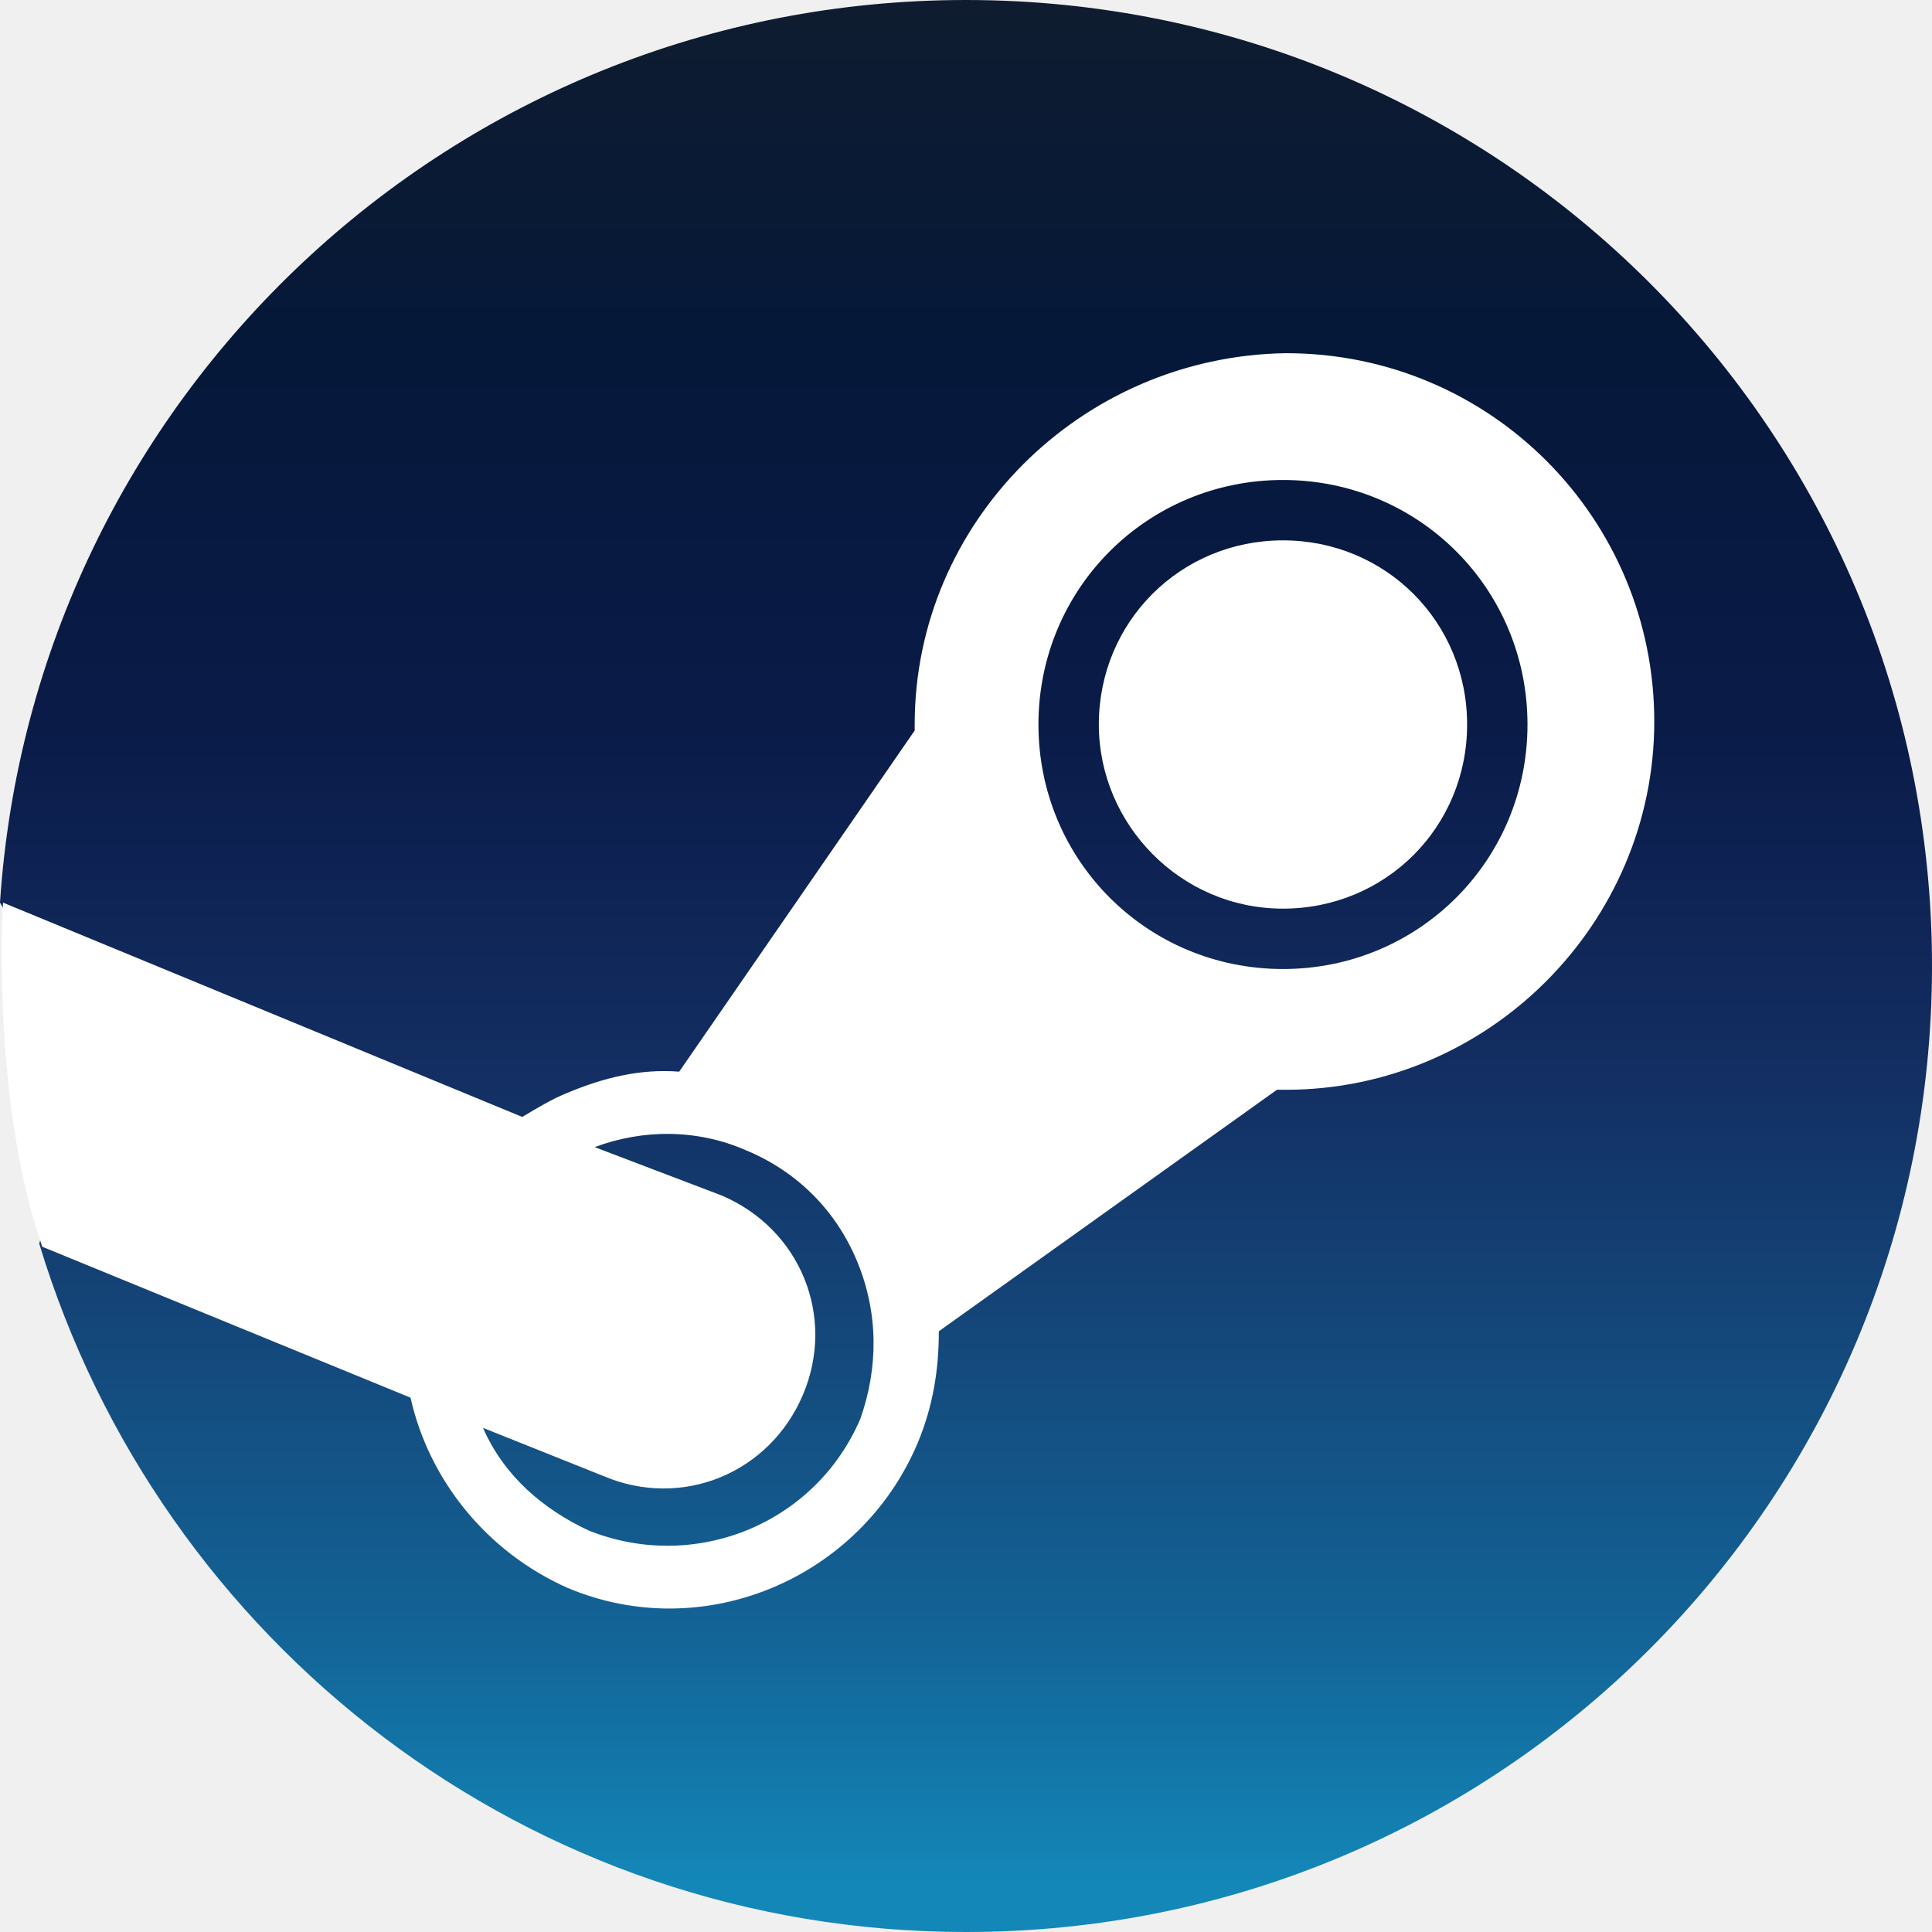
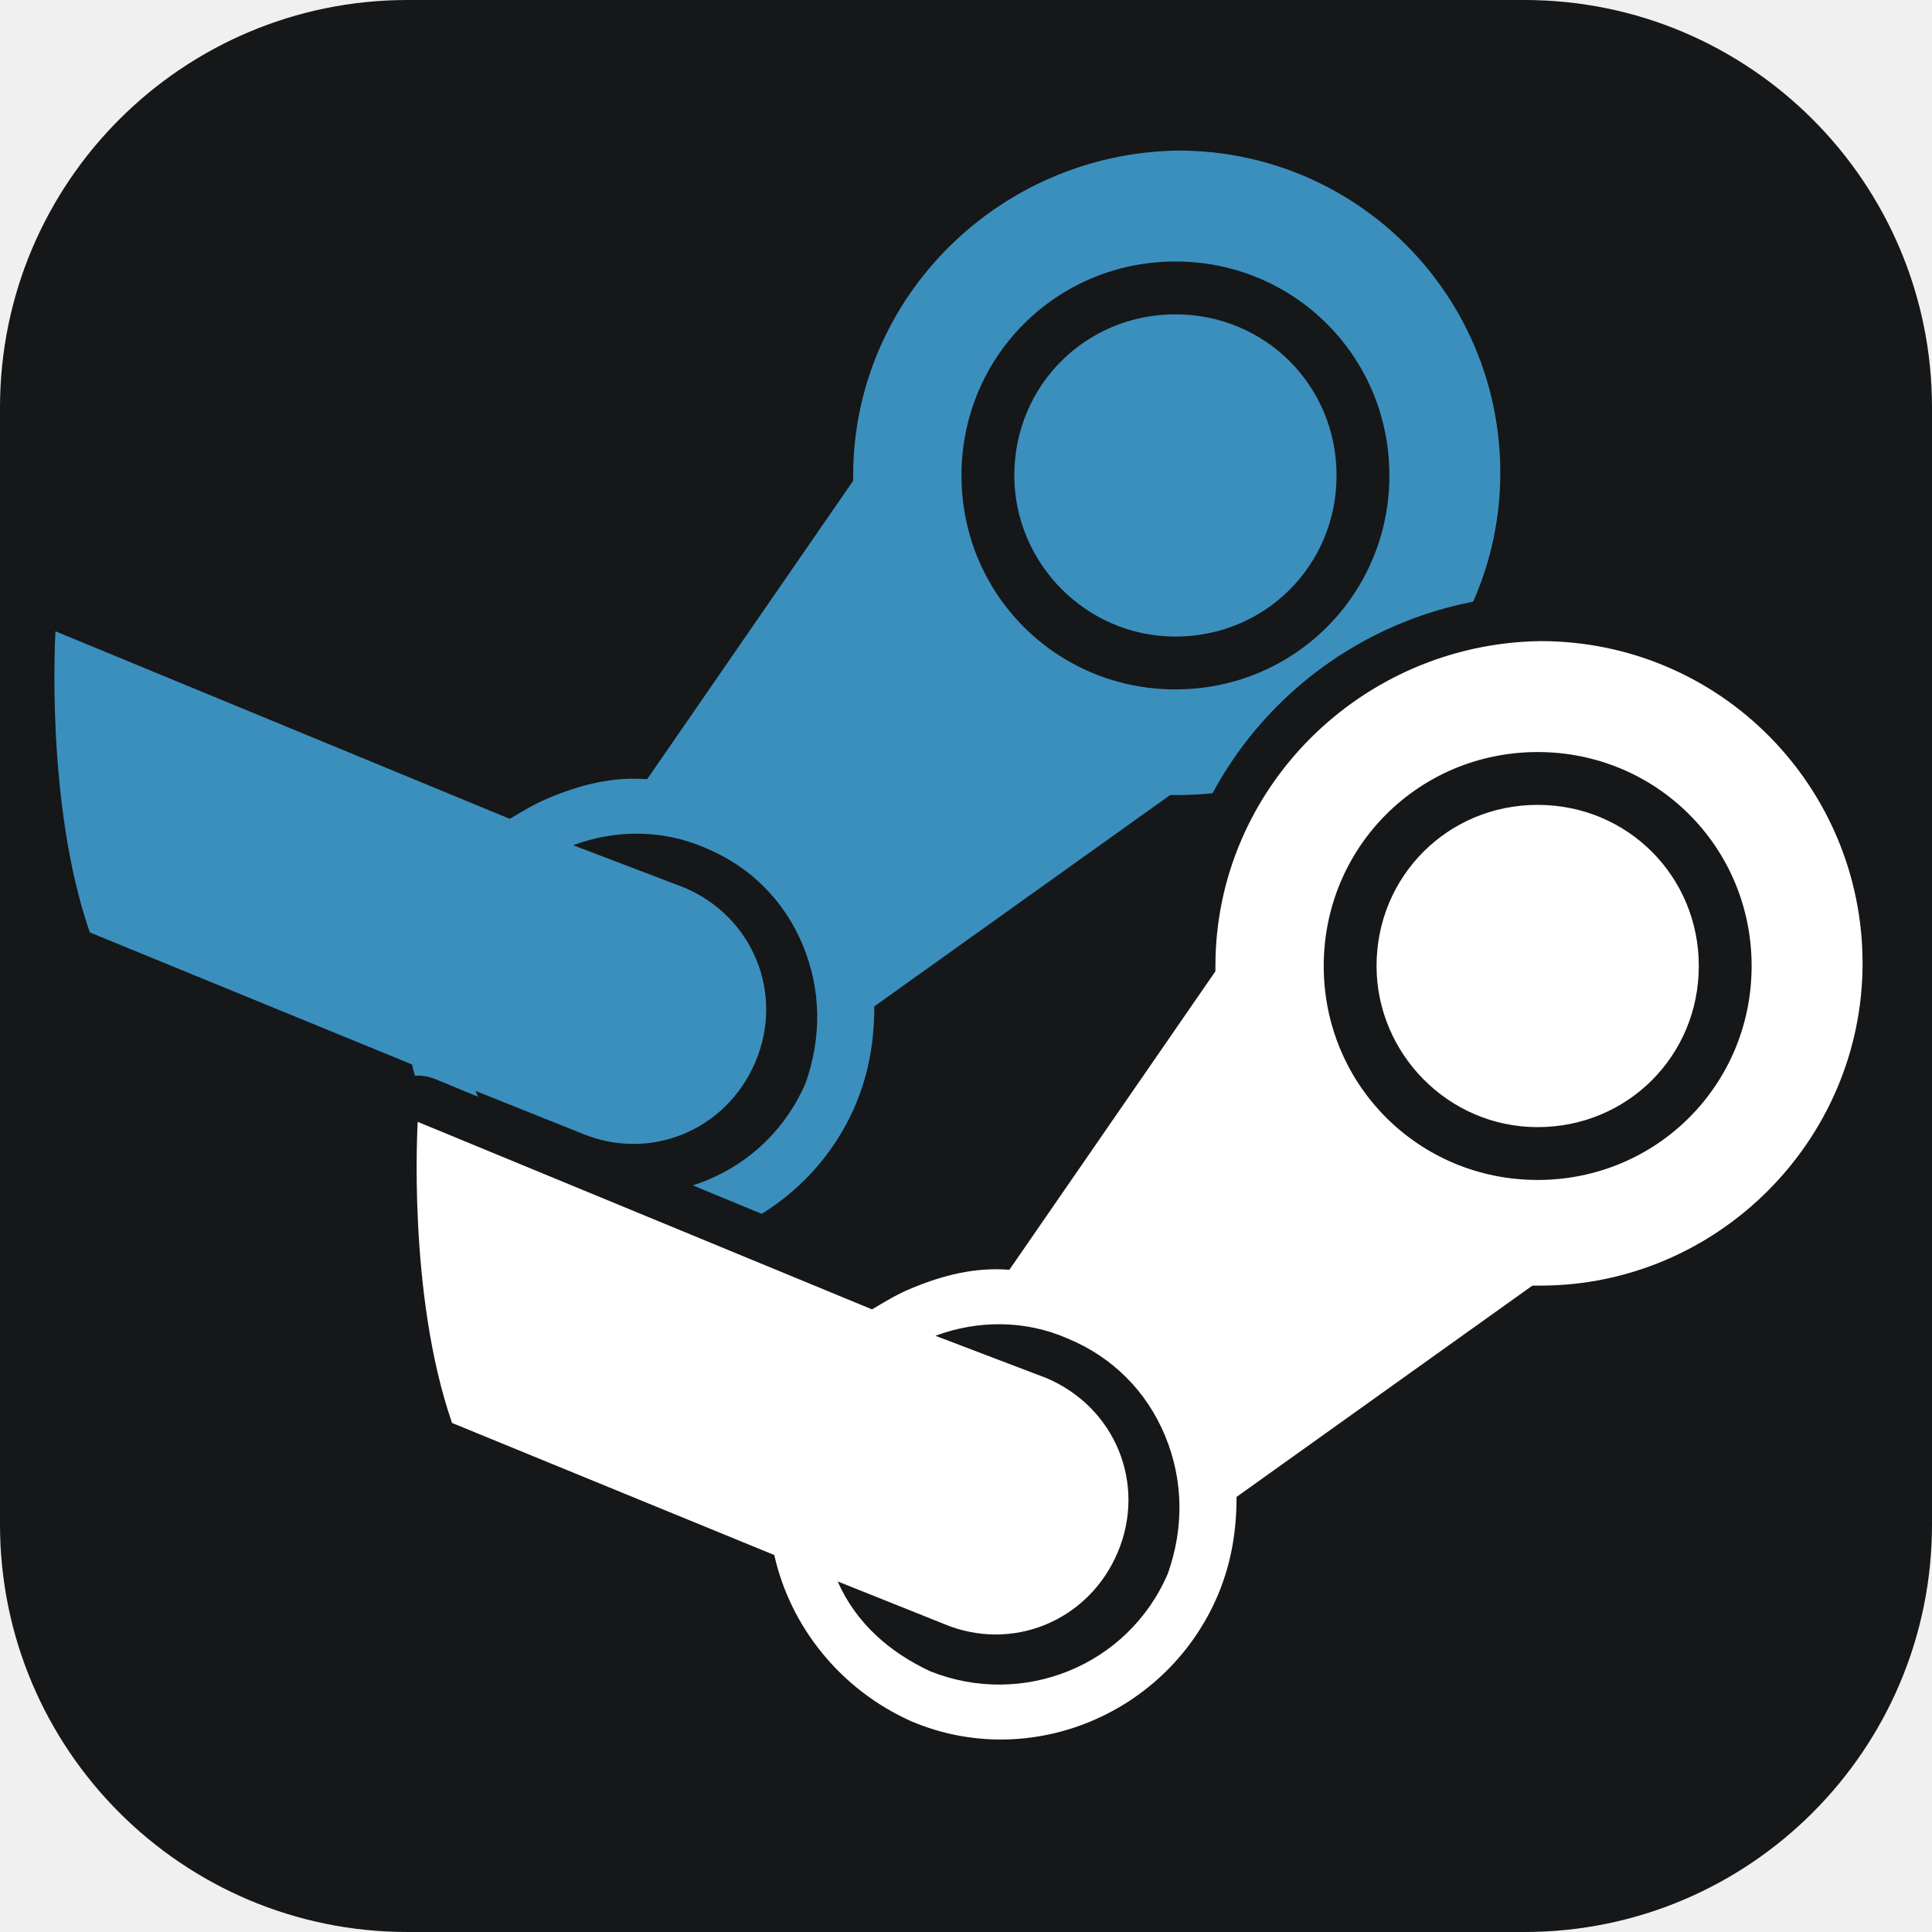
- <svg xmlns="http://www.w3.org/2000/svg" xmlns:xlink="http://www.w3.org/1999/xlink" xml:space="preserve" viewBox="0 0 512 512">
-   <symbol id="b" viewBox="-32 -32 64 64">
-     <linearGradient id="a" x1="7762.648" x2="7762.648" y1="-8454.313" y2="-8453.313" gradientTransform="matrix(63.931 0 0 64 -496273.844 541044)" gradientUnits="userSpaceOnUse">
-       <stop offset="0" style="stop-color:#111d2e" />
-       <stop offset=".212" style="stop-color:#051839" />
-       <stop offset=".407" style="stop-color:#0a1b48" />
-       <stop offset=".581" style="stop-color:#132e62" />
-       <stop offset=".738" style="stop-color:#144b7e" />
-       <stop offset=".873" style="stop-color:#136497" />
-       <stop offset="1" style="stop-color:#1387b8" />
-     </linearGradient>
-     <path d="M-30.7 9.2C-26.7 22.4-14.5 32 0 32c17.7 0 32-14.3 32-32S17.7-32 0-32c-17 0-30.9 13.2-32 29.9 2.1 3.5 2.9 5.6 1.3 11.3" style="fill:url(#a)" />
-     <path d="M-1.7-8v.2L-9.5 3.5c-1.3-.1-2.5.2-3.7.7-.5.2-1 .5-1.5.8l-17.2-7.1s-.4 6.5 1.3 11.4l12.2 5c.6 2.7 2.5 5.1 5.2 6.3 4.5 1.9 9.7-.3 11.6-4.8.5-1.2.7-2.4.7-3.7l11.2-8h.3c6.7 0 12.2-5.5 12.2-12.2s-5.4-12.2-12.2-12.2C3.8-20.2-1.7-14.7-1.7-8m-1.8 23c-1.5 3.5-5.5 5.1-9 3.7-1.5-.7-2.8-1.8-3.5-3.4l4 1.6c2.6 1.1 5.5-.1 6.6-2.7s-.1-5.5-2.7-6.6L-12.3 6c1.6-.6 3.4-.6 5 .1 1.7.7 3 2 3.7 3.7s.7 3.5.1 5.2M10.5.1C6 .1 2.4-3.5 2.4-8s3.6-8.1 8.1-8.1 8.1 3.6 8.1 8.1S15 .1 10.5.1M4.4-8c0-3.4 2.7-6.1 6.1-6.1s6.1 2.7 6.1 6.1-2.7 6.1-6.1 6.1S4.4-4.7 4.4-8" style="fill:#fff" />
-   </symbol>
-   <use xlink:href="#b" width="64" height="64" x="-32" y="-32" style="overflow:visible" transform="matrix(8 0 0 8 256 256)" />
+ <svg xmlns="http://www.w3.org/2000/svg" viewBox="0 0 512 512">
+   <defs>
+     <path id="steam" d="M-1.7-8v.2L-9.5 3.5c-1.3-.1-2.5.2-3.7.7-.5.2-1 .5-1.5.8l-17.2-7.1s-.4 6.5 1.3 11.4l12.2 5c.6 2.7 2.5 5.1 5.2 6.3 4.5 1.9 9.7-.3 11.6-4.8.5-1.2.7-2.4.7-3.7l11.2-8h.3c6.7 0 12.2-5.5 12.2-12.2s-5.4-12.2-12.2-12.2C3.8-20.2-1.7-14.7-1.7-8m-1.8 23c-1.5 3.5-5.5 5.1-9 3.7-1.5-.7-2.8-1.8-3.5-3.4l4 1.6c2.6 1.1 5.5-.1 6.6-2.7s-.1-5.5-2.7-6.6L-12.3 6c1.6-.6 3.4-.6 5 .1 1.7.7 3 2 3.7 3.7s.7 3.5.1 5.2M10.5.1C6 .1 2.4-3.5 2.4-8s3.6-8.1 8.1-8.1 8.1 3.6 8.1 8.1S15 .1 10.5.1M4.4-8c0-3.4 2.7-6.1 6.1-6.1s6.1 2.7 6.1 6.1-2.7 6.1-6.1 6.1S4.4-4.7 4.4-8" />
+   </defs>
+   <rect width="512" height="512" rx="108" fill="#151719" />
+   <use href="#steam" transform="translate(238 182) scale(7)" fill="#3B8FBD" />
+   <use href="#steam" transform="translate(334 312) scale(7)" fill="#fff" stroke="#151719" stroke-width="3.5" stroke-linejoin="round" paint-order="stroke fill" />
</svg>
